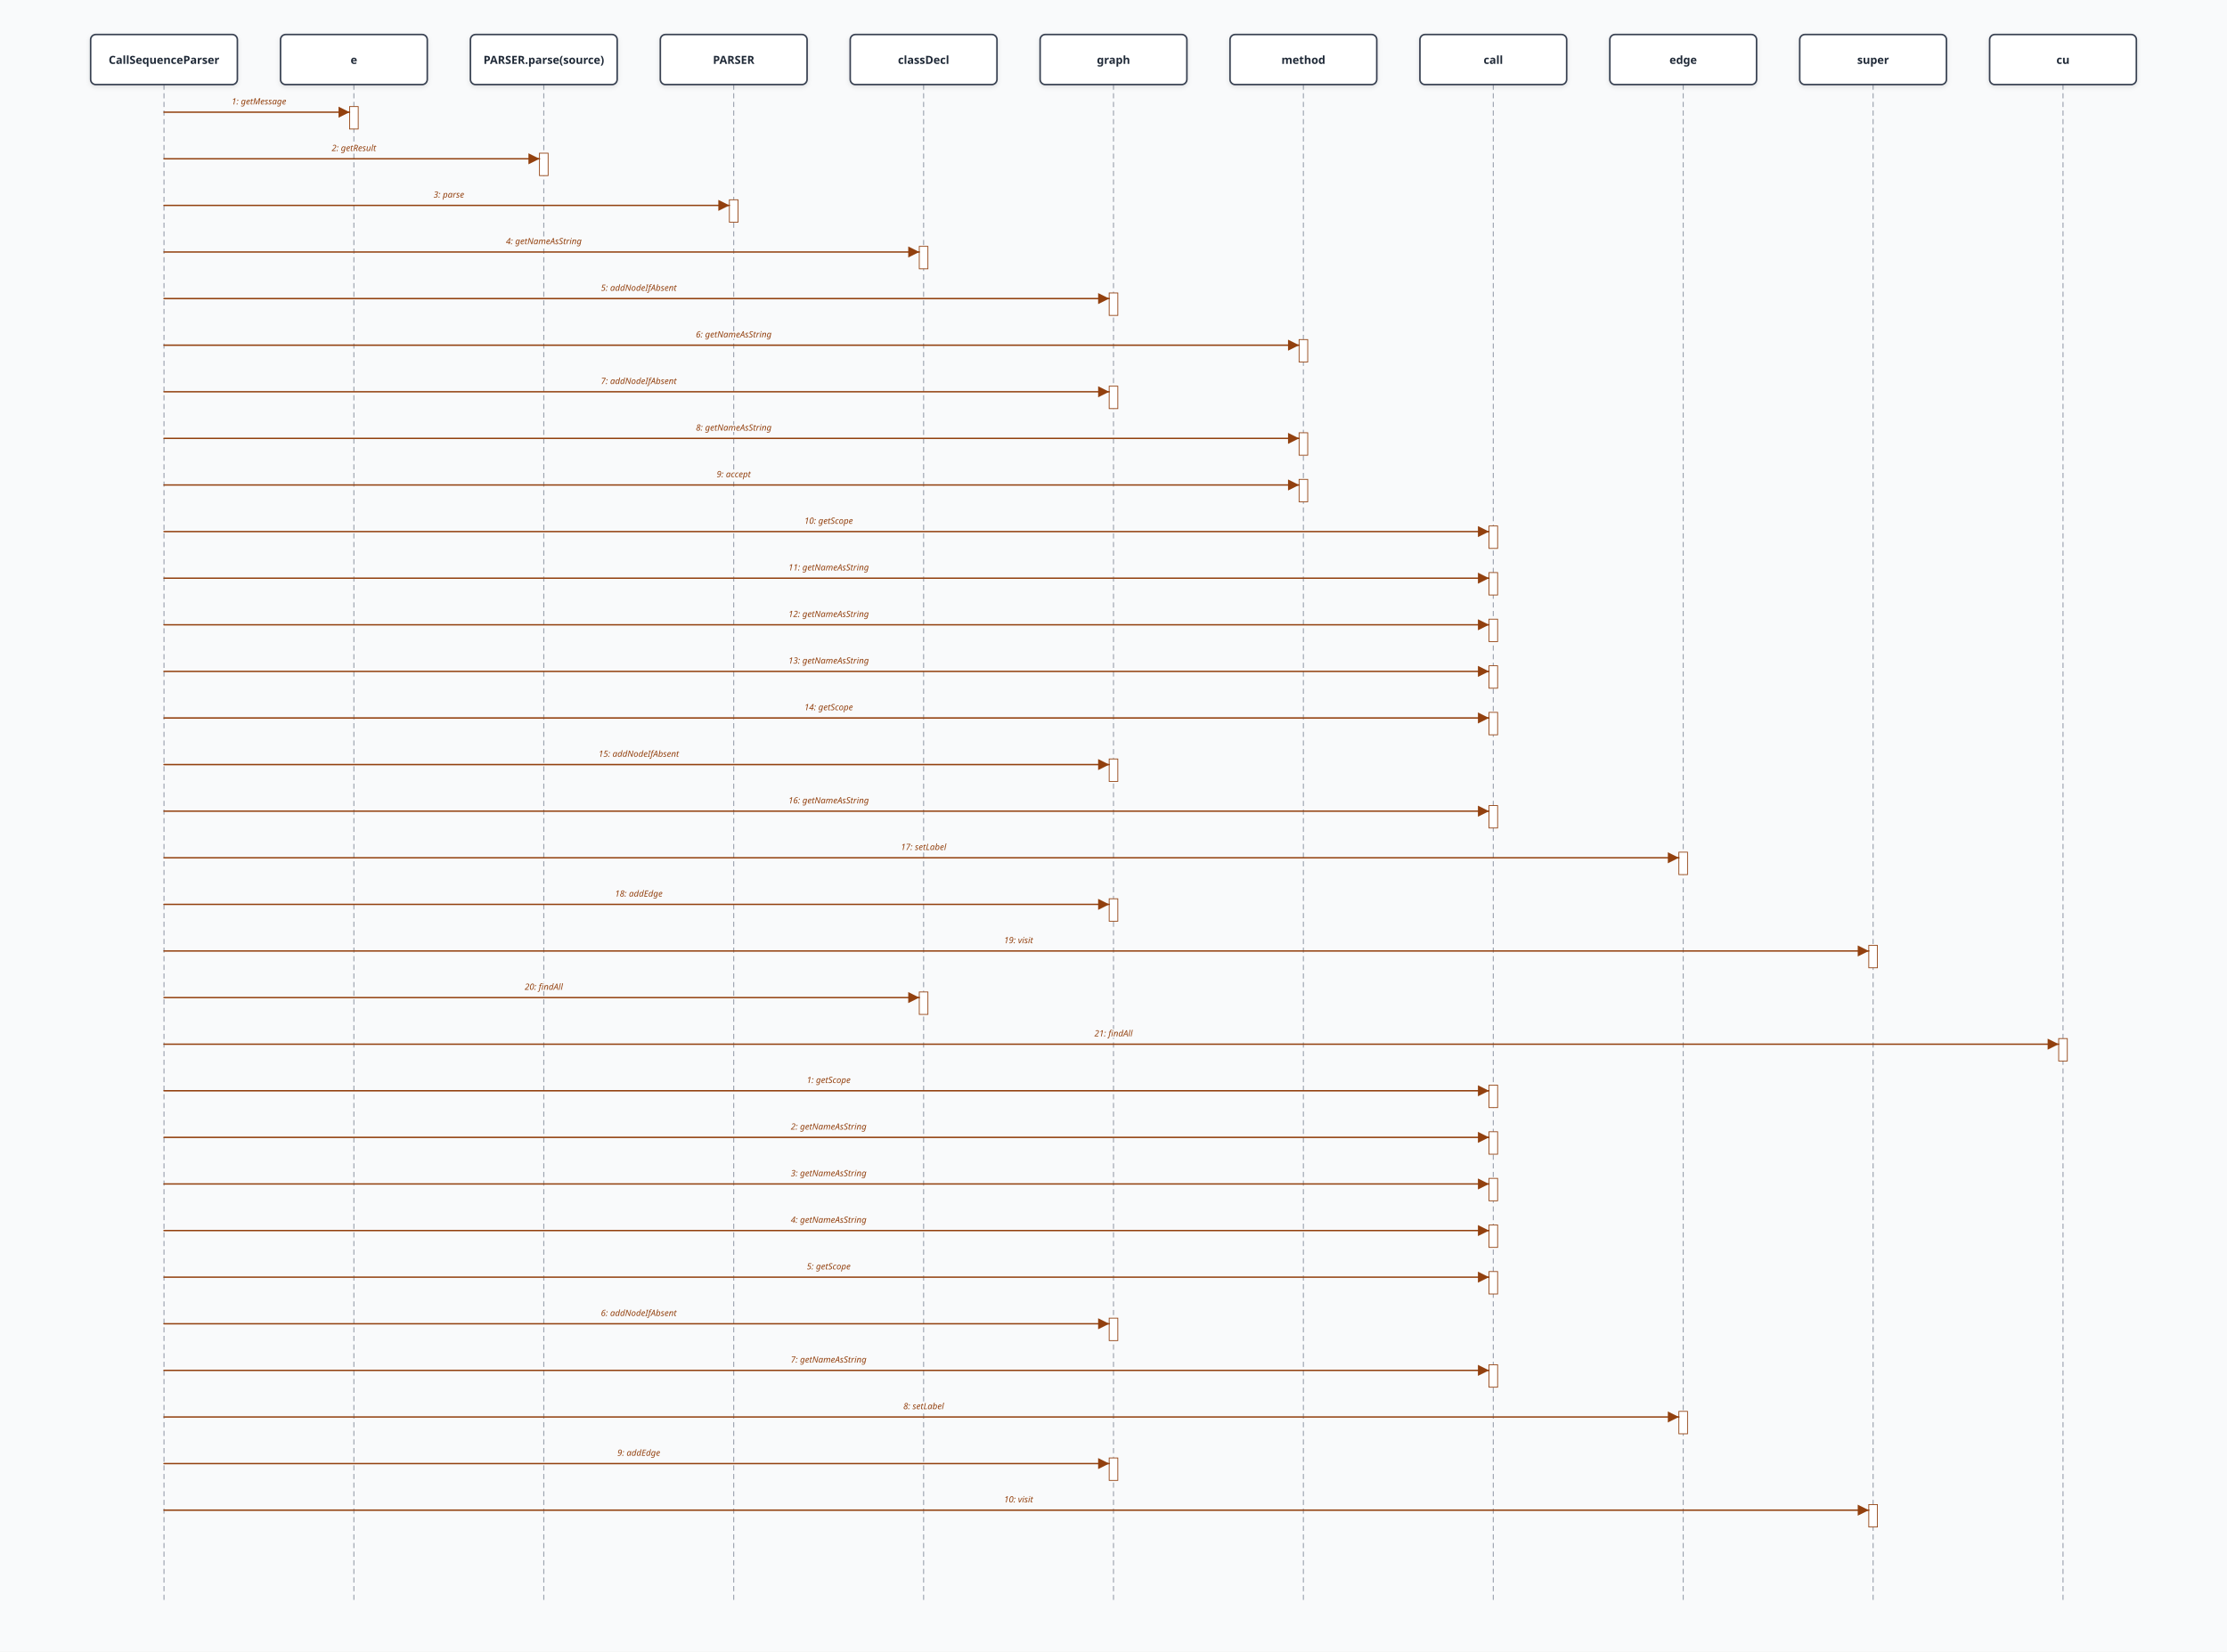
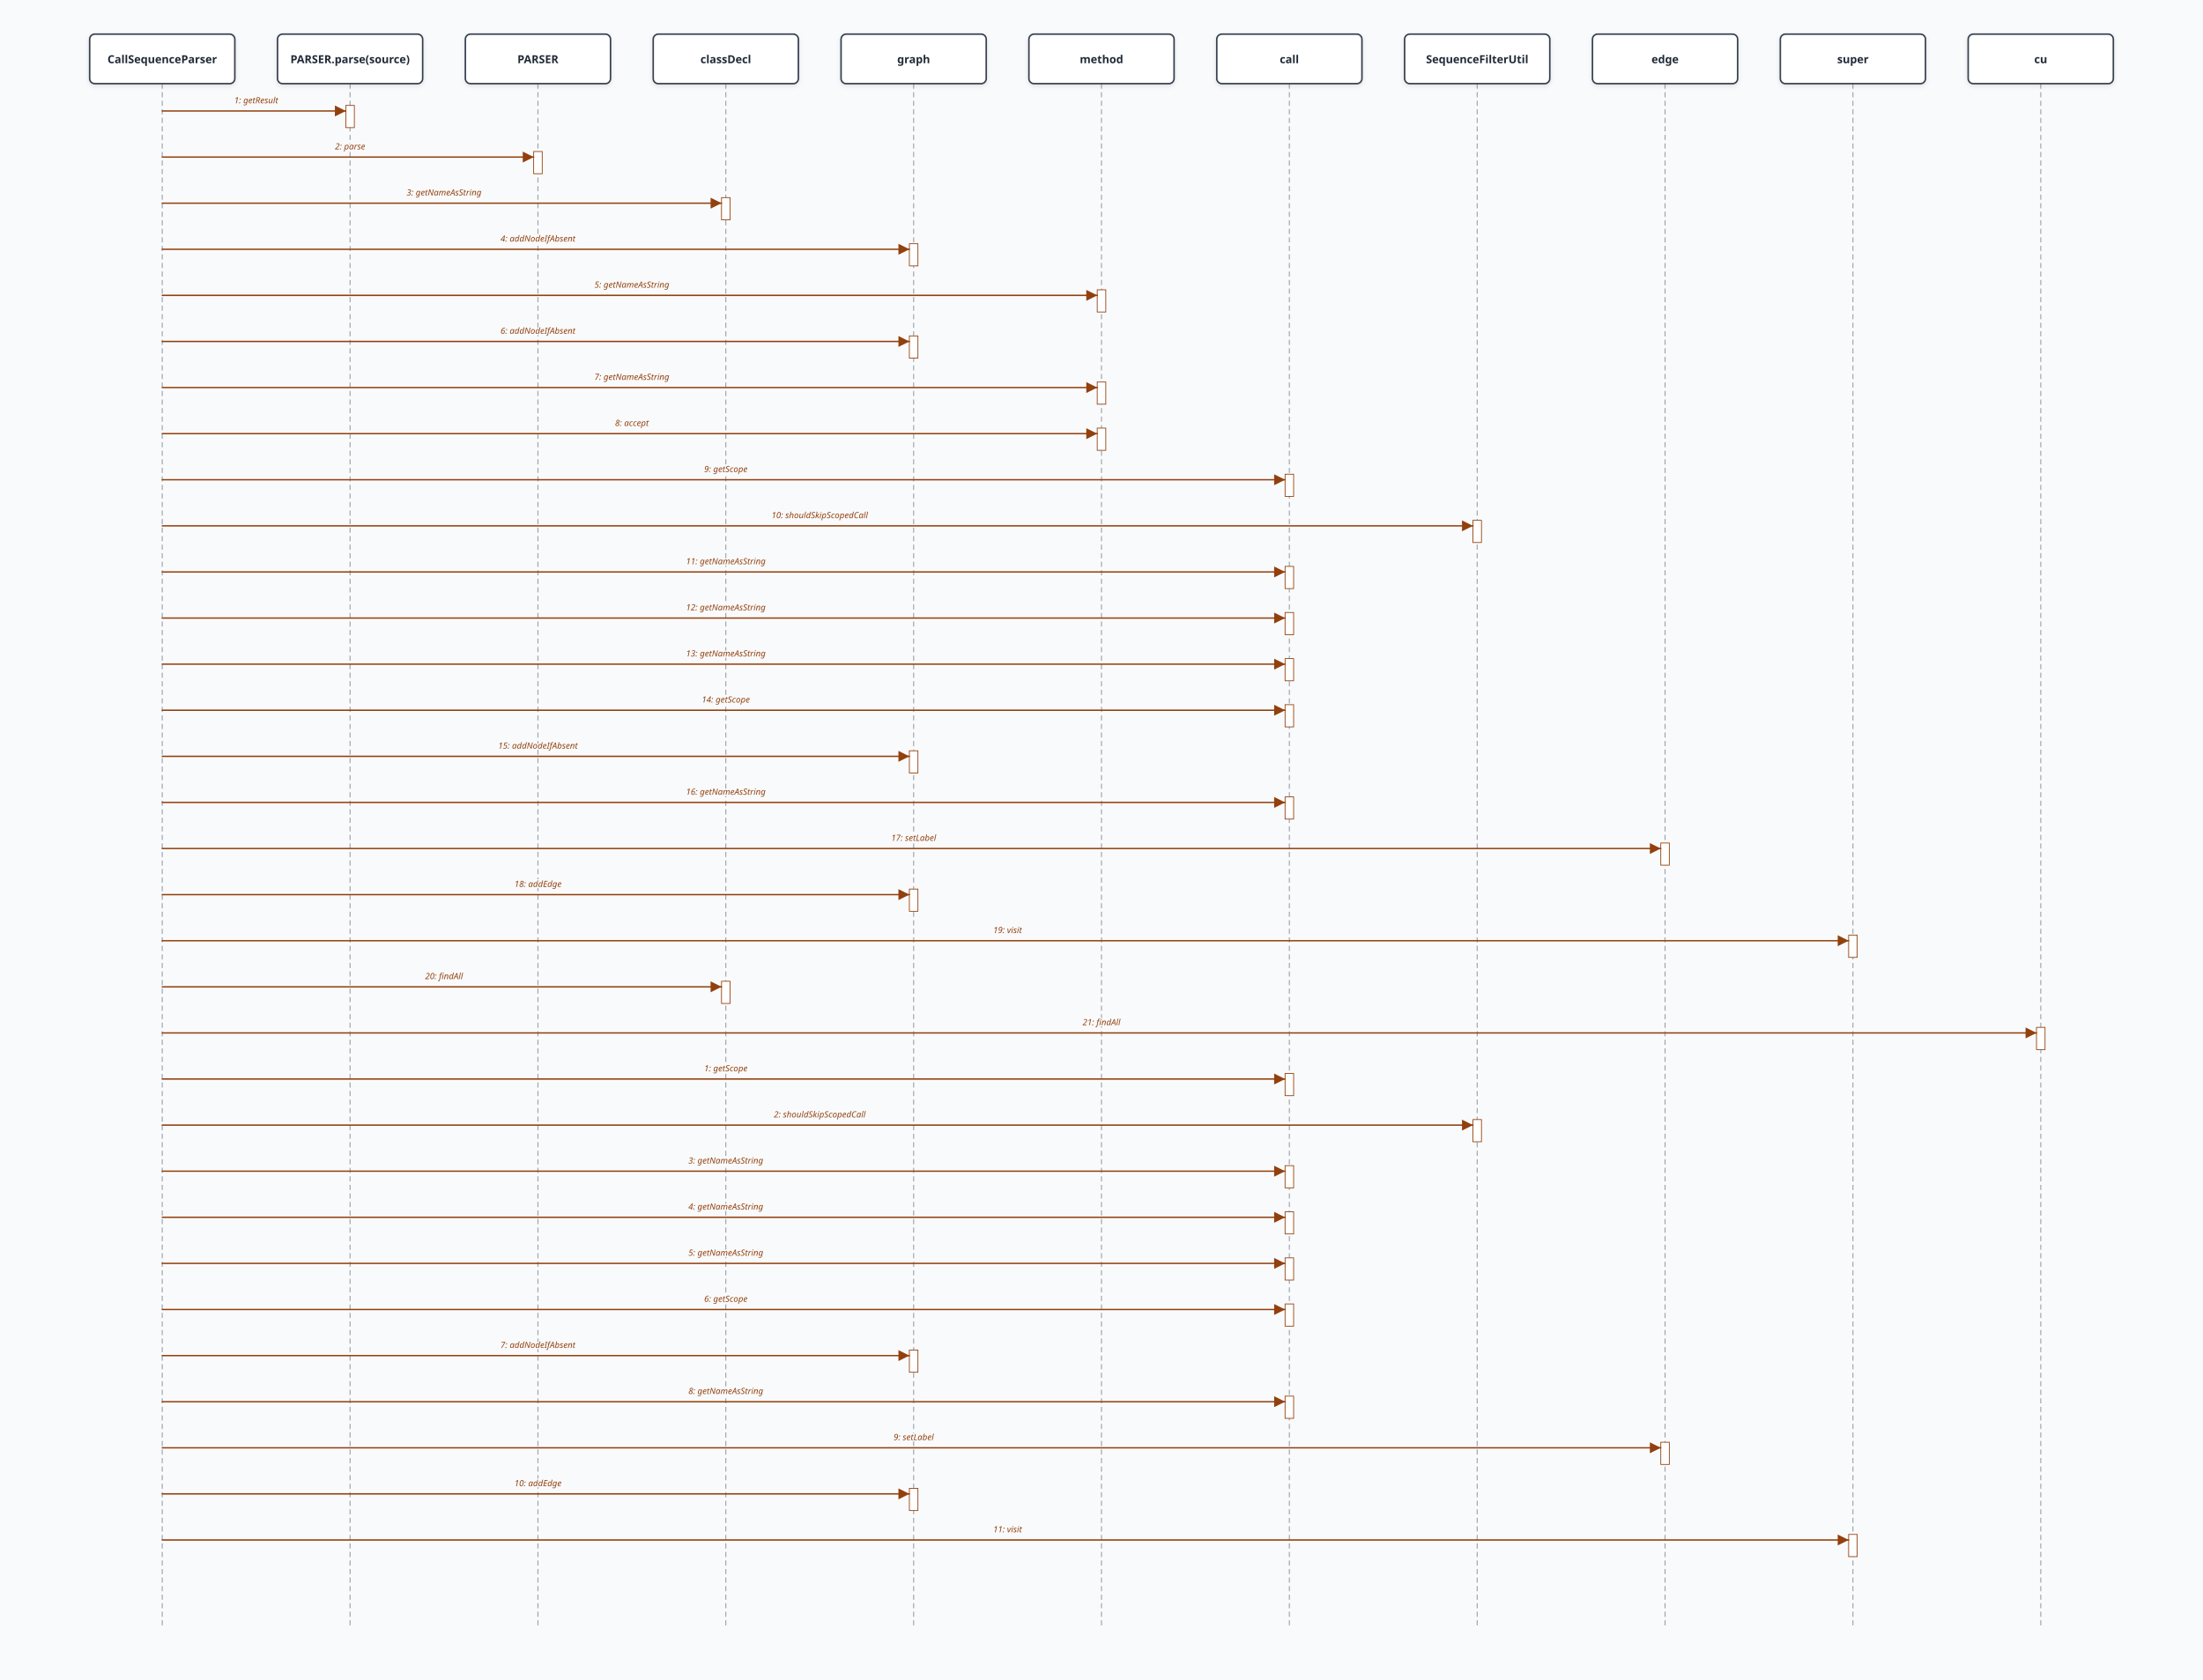
- <svg xmlns="http://www.w3.org/2000/svg" width="2580" height="1914" viewBox="0 0 2580 1914">
+ <svg xmlns="http://www.w3.org/2000/svg" width="2580" height="1968" viewBox="0 0 2580 1968">
  <defs>
    <style>
svg { font-family: -apple-system, BlinkMacSystemFont, 'Segoe UI', sans-serif; }
.node-rect { transition: filter 0.15s; }
.node-rect:hover { stroke-width: 2.5 !important; }
.edge-line { stroke-linecap: round; stroke-linejoin: round; }
.edge-label { paint-order: stroke; stroke: #f9fafb; stroke-width: 3; }
.group-rect { }
.node-label { pointer-events: none; }
</style>
    <filter id="nodeShadow" x="-15%" y="-15%" width="130%" height="130%">
      <feDropShadow dx="0" dy="2" stdDeviation="3" flood-color="#0000001a" />
    </filter>
    <marker id="seq-marker-call" markerWidth="10" markerHeight="8" refX="8" refY="4" orient="auto">
      <path d="M0,0 L8,4 L0,8 Z" fill="#92400e" />
    </marker>
    <marker id="seq-marker-exc" markerWidth="10" markerHeight="8" refX="8" refY="4" orient="auto">
      <path d="M0,0 L8,4 L0,8 Z" fill="#dc2626" />
    </marker>
  </defs>
-   <rect width="2580" height="1914" fill="#f9fafb" />
-   <line x1="190.0" y1="98.0" x2="190.0" y2="1854.0" stroke="#9ca3af" stroke-width="1.2" stroke-dasharray="6,4" />
-   <line x1="410.0" y1="98.0" x2="410.0" y2="1854.0" stroke="#9ca3af" stroke-width="1.2" stroke-dasharray="6,4" />
-   <line x1="630.0" y1="98.0" x2="630.0" y2="1854.0" stroke="#9ca3af" stroke-width="1.2" stroke-dasharray="6,4" />
-   <line x1="850.0" y1="98.0" x2="850.0" y2="1854.0" stroke="#9ca3af" stroke-width="1.2" stroke-dasharray="6,4" />
-   <line x1="1070.0" y1="98.0" x2="1070.0" y2="1854.0" stroke="#9ca3af" stroke-width="1.2" stroke-dasharray="6,4" />
-   <line x1="1290.0" y1="98.0" x2="1290.0" y2="1854.0" stroke="#9ca3af" stroke-width="1.2" stroke-dasharray="6,4" />
-   <line x1="1510.0" y1="98.0" x2="1510.0" y2="1854.0" stroke="#9ca3af" stroke-width="1.2" stroke-dasharray="6,4" />
-   <line x1="1730.0" y1="98.0" x2="1730.0" y2="1854.0" stroke="#9ca3af" stroke-width="1.2" stroke-dasharray="6,4" />
-   <line x1="1950.0" y1="98.0" x2="1950.0" y2="1854.0" stroke="#9ca3af" stroke-width="1.2" stroke-dasharray="6,4" />
-   <line x1="2170.0" y1="98.0" x2="2170.0" y2="1854.0" stroke="#9ca3af" stroke-width="1.2" stroke-dasharray="6,4" />
-   <line x1="2390.0" y1="98.0" x2="2390.0" y2="1854.0" stroke="#9ca3af" stroke-width="1.2" stroke-dasharray="6,4" />
+   <rect width="2580" height="1968" fill="#f9fafb" />
+   <line x1="190.0" y1="98.0" x2="190.0" y2="1908.0" stroke="#9ca3af" stroke-width="1.2" stroke-dasharray="6,4" />
+   <line x1="410.0" y1="98.0" x2="410.0" y2="1908.0" stroke="#9ca3af" stroke-width="1.2" stroke-dasharray="6,4" />
+   <line x1="630.0" y1="98.0" x2="630.0" y2="1908.0" stroke="#9ca3af" stroke-width="1.2" stroke-dasharray="6,4" />
+   <line x1="850.0" y1="98.0" x2="850.0" y2="1908.0" stroke="#9ca3af" stroke-width="1.2" stroke-dasharray="6,4" />
+   <line x1="1070.0" y1="98.0" x2="1070.0" y2="1908.0" stroke="#9ca3af" stroke-width="1.2" stroke-dasharray="6,4" />
+   <line x1="1290.0" y1="98.0" x2="1290.0" y2="1908.0" stroke="#9ca3af" stroke-width="1.2" stroke-dasharray="6,4" />
+   <line x1="1510.0" y1="98.0" x2="1510.0" y2="1908.0" stroke="#9ca3af" stroke-width="1.2" stroke-dasharray="6,4" />
+   <line x1="1730.0" y1="98.0" x2="1730.0" y2="1908.0" stroke="#9ca3af" stroke-width="1.2" stroke-dasharray="6,4" />
+   <line x1="1950.0" y1="98.0" x2="1950.0" y2="1908.0" stroke="#9ca3af" stroke-width="1.2" stroke-dasharray="6,4" />
+   <line x1="2170.0" y1="98.0" x2="2170.0" y2="1908.0" stroke="#9ca3af" stroke-width="1.2" stroke-dasharray="6,4" />
+   <line x1="2390.0" y1="98.0" x2="2390.0" y2="1908.0" stroke="#9ca3af" stroke-width="1.2" stroke-dasharray="6,4" />
  <rect x="405.0" y="123.5" width="10.0" height="26.0" fill="#ffffff" stroke="#92400e" stroke-width="0.9" />
  <rect x="625.0" y="177.5" width="10.0" height="26.0" fill="#ffffff" stroke="#92400e" stroke-width="0.9" />
  <rect x="845.0" y="231.5" width="10.0" height="26.0" fill="#ffffff" stroke="#92400e" stroke-width="0.9" />
  <rect x="1065.0" y="285.5" width="10.0" height="26.0" fill="#ffffff" stroke="#92400e" stroke-width="0.9" />
  <rect x="1285.0" y="339.5" width="10.0" height="26.0" fill="#ffffff" stroke="#92400e" stroke-width="0.9" />
-   <rect x="1505.0" y="393.5" width="10.0" height="26.0" fill="#ffffff" stroke="#92400e" stroke-width="0.9" />
+   <rect x="1065.0" y="393.5" width="10.0" height="26.0" fill="#ffffff" stroke="#92400e" stroke-width="0.9" />
  <rect x="1285.0" y="447.5" width="10.0" height="26.0" fill="#ffffff" stroke="#92400e" stroke-width="0.9" />
-   <rect x="1505.0" y="501.5" width="10.0" height="26.0" fill="#ffffff" stroke="#92400e" stroke-width="0.9" />
+   <rect x="1285.0" y="501.5" width="10.0" height="26.0" fill="#ffffff" stroke="#92400e" stroke-width="0.9" />
  <rect x="1505.0" y="555.5" width="10.0" height="26.0" fill="#ffffff" stroke="#92400e" stroke-width="0.9" />
  <rect x="1725.0" y="609.5" width="10.0" height="26.0" fill="#ffffff" stroke="#92400e" stroke-width="0.9" />
-   <rect x="1725.0" y="663.5" width="10.0" height="26.0" fill="#ffffff" stroke="#92400e" stroke-width="0.9" />
-   <rect x="1725.0" y="717.5" width="10.0" height="26.0" fill="#ffffff" stroke="#92400e" stroke-width="0.9" />
-   <rect x="1725.0" y="771.5" width="10.0" height="26.0" fill="#ffffff" stroke="#92400e" stroke-width="0.9" />
-   <rect x="1725.0" y="825.5" width="10.0" height="26.0" fill="#ffffff" stroke="#92400e" stroke-width="0.9" />
-   <rect x="1285.0" y="879.5" width="10.0" height="26.0" fill="#ffffff" stroke="#92400e" stroke-width="0.9" />
-   <rect x="1725.0" y="933.5" width="10.0" height="26.0" fill="#ffffff" stroke="#92400e" stroke-width="0.9" />
+   <rect x="1505.0" y="663.5" width="10.0" height="26.0" fill="#ffffff" stroke="#92400e" stroke-width="0.9" />
+   <rect x="1505.0" y="717.5" width="10.0" height="26.0" fill="#ffffff" stroke="#92400e" stroke-width="0.9" />
+   <rect x="1505.0" y="771.5" width="10.0" height="26.0" fill="#ffffff" stroke="#92400e" stroke-width="0.9" />
+   <rect x="1505.0" y="825.5" width="10.0" height="26.0" fill="#ffffff" stroke="#92400e" stroke-width="0.9" />
+   <rect x="1065.0" y="879.5" width="10.0" height="26.0" fill="#ffffff" stroke="#92400e" stroke-width="0.9" />
+   <rect x="1505.0" y="933.5" width="10.0" height="26.0" fill="#ffffff" stroke="#92400e" stroke-width="0.9" />
  <rect x="1945.0" y="987.5" width="10.0" height="26.0" fill="#ffffff" stroke="#92400e" stroke-width="0.9" />
-   <rect x="1285.0" y="1041.5" width="10.0" height="26.0" fill="#ffffff" stroke="#92400e" stroke-width="0.9" />
+   <rect x="1065.0" y="1041.5" width="10.0" height="26.0" fill="#ffffff" stroke="#92400e" stroke-width="0.9" />
  <rect x="2165.0" y="1095.5" width="10.0" height="26.0" fill="#ffffff" stroke="#92400e" stroke-width="0.9" />
-   <rect x="1065.0" y="1149.5" width="10.0" height="26.0" fill="#ffffff" stroke="#92400e" stroke-width="0.9" />
+   <rect x="845.0" y="1149.5" width="10.0" height="26.0" fill="#ffffff" stroke="#92400e" stroke-width="0.9" />
  <rect x="2385.0" y="1203.5" width="10.0" height="26.0" fill="#ffffff" stroke="#92400e" stroke-width="0.9" />
-   <rect x="1725.0" y="1257.5" width="10.0" height="26.0" fill="#ffffff" stroke="#92400e" stroke-width="0.9" />
+   <rect x="1505.0" y="1257.5" width="10.0" height="26.0" fill="#ffffff" stroke="#92400e" stroke-width="0.9" />
  <rect x="1725.0" y="1311.5" width="10.0" height="26.0" fill="#ffffff" stroke="#92400e" stroke-width="0.9" />
-   <rect x="1725.0" y="1365.5" width="10.0" height="26.0" fill="#ffffff" stroke="#92400e" stroke-width="0.9" />
-   <rect x="1725.0" y="1419.5" width="10.0" height="26.0" fill="#ffffff" stroke="#92400e" stroke-width="0.9" />
-   <rect x="1725.0" y="1473.5" width="10.0" height="26.0" fill="#ffffff" stroke="#92400e" stroke-width="0.9" />
-   <rect x="1285.0" y="1527.5" width="10.0" height="26.0" fill="#ffffff" stroke="#92400e" stroke-width="0.9" />
-   <rect x="1725.0" y="1581.5" width="10.0" height="26.0" fill="#ffffff" stroke="#92400e" stroke-width="0.9" />
-   <rect x="1945.0" y="1635.5" width="10.0" height="26.0" fill="#ffffff" stroke="#92400e" stroke-width="0.9" />
-   <rect x="1285.0" y="1689.5" width="10.0" height="26.0" fill="#ffffff" stroke="#92400e" stroke-width="0.9" />
-   <rect x="2165.0" y="1743.5" width="10.0" height="26.0" fill="#ffffff" stroke="#92400e" stroke-width="0.9" />
+   <rect x="1505.0" y="1365.5" width="10.0" height="26.0" fill="#ffffff" stroke="#92400e" stroke-width="0.9" />
+   <rect x="1505.0" y="1419.5" width="10.0" height="26.0" fill="#ffffff" stroke="#92400e" stroke-width="0.9" />
+   <rect x="1505.0" y="1473.5" width="10.0" height="26.0" fill="#ffffff" stroke="#92400e" stroke-width="0.9" />
+   <rect x="1505.0" y="1527.5" width="10.0" height="26.0" fill="#ffffff" stroke="#92400e" stroke-width="0.9" />
+   <rect x="1065.0" y="1581.5" width="10.0" height="26.0" fill="#ffffff" stroke="#92400e" stroke-width="0.9" />
+   <rect x="1505.0" y="1635.5" width="10.0" height="26.0" fill="#ffffff" stroke="#92400e" stroke-width="0.9" />
+   <rect x="1945.0" y="1689.5" width="10.0" height="26.0" fill="#ffffff" stroke="#92400e" stroke-width="0.9" />
+   <rect x="1065.0" y="1743.5" width="10.0" height="26.0" fill="#ffffff" stroke="#92400e" stroke-width="0.9" />
+   <rect x="2165.0" y="1797.5" width="10.0" height="26.0" fill="#ffffff" stroke="#92400e" stroke-width="0.9" />
  <line class="edge-line" x1="190.0" y1="130.0" x2="405.0" y2="130.0" stroke="#92400e" stroke-width="1.6" marker-end="url(#seq-marker-call)" />
-   <text class="edge-label" x="300.0" y="121.0" text-anchor="middle" font-family="sans-serif" font-size="10" fill="#92400e" font-style="italic">1: getMessage</text>
+   <text class="edge-label" x="300.0" y="121.0" text-anchor="middle" font-family="sans-serif" font-size="10" fill="#92400e" font-style="italic">1: getResult</text>
  <line class="edge-line" x1="190.0" y1="184.0" x2="625.0" y2="184.0" stroke="#92400e" stroke-width="1.6" marker-end="url(#seq-marker-call)" />
-   <text class="edge-label" x="410.0" y="175.0" text-anchor="middle" font-family="sans-serif" font-size="10" fill="#92400e" font-style="italic">2: getResult</text>
+   <text class="edge-label" x="410.0" y="175.0" text-anchor="middle" font-family="sans-serif" font-size="10" fill="#92400e" font-style="italic">2: parse</text>
  <line class="edge-line" x1="190.0" y1="238.0" x2="845.0" y2="238.0" stroke="#92400e" stroke-width="1.6" marker-end="url(#seq-marker-call)" />
-   <text class="edge-label" x="520.0" y="229.0" text-anchor="middle" font-family="sans-serif" font-size="10" fill="#92400e" font-style="italic">3: parse</text>
+   <text class="edge-label" x="520.0" y="229.0" text-anchor="middle" font-family="sans-serif" font-size="10" fill="#92400e" font-style="italic">3: getNameAsString</text>
  <line class="edge-line" x1="190.0" y1="292.0" x2="1065.0" y2="292.0" stroke="#92400e" stroke-width="1.6" marker-end="url(#seq-marker-call)" />
-   <text class="edge-label" x="630.0" y="283.0" text-anchor="middle" font-family="sans-serif" font-size="10" fill="#92400e" font-style="italic">4: getNameAsString</text>
+   <text class="edge-label" x="630.0" y="283.0" text-anchor="middle" font-family="sans-serif" font-size="10" fill="#92400e" font-style="italic">4: addNodeIfAbsent</text>
  <line class="edge-line" x1="190.0" y1="346.0" x2="1285.0" y2="346.0" stroke="#92400e" stroke-width="1.6" marker-end="url(#seq-marker-call)" />
-   <text class="edge-label" x="740.0" y="337.0" text-anchor="middle" font-family="sans-serif" font-size="10" fill="#92400e" font-style="italic">5: addNodeIfAbsent</text>
-   <line class="edge-line" x1="190.0" y1="400.0" x2="1505.0" y2="400.0" stroke="#92400e" stroke-width="1.6" marker-end="url(#seq-marker-call)" />
-   <text class="edge-label" x="850.0" y="391.0" text-anchor="middle" font-family="sans-serif" font-size="10" fill="#92400e" font-style="italic">6: getNameAsString</text>
+   <text class="edge-label" x="740.0" y="337.0" text-anchor="middle" font-family="sans-serif" font-size="10" fill="#92400e" font-style="italic">5: getNameAsString</text>
+   <line class="edge-line" x1="190.0" y1="400.0" x2="1065.0" y2="400.0" stroke="#92400e" stroke-width="1.6" marker-end="url(#seq-marker-call)" />
+   <text class="edge-label" x="630.0" y="391.0" text-anchor="middle" font-family="sans-serif" font-size="10" fill="#92400e" font-style="italic">6: addNodeIfAbsent</text>
  <line class="edge-line" x1="190.0" y1="454.0" x2="1285.0" y2="454.0" stroke="#92400e" stroke-width="1.6" marker-end="url(#seq-marker-call)" />
-   <text class="edge-label" x="740.0" y="445.0" text-anchor="middle" font-family="sans-serif" font-size="10" fill="#92400e" font-style="italic">7: addNodeIfAbsent</text>
-   <line class="edge-line" x1="190.0" y1="508.0" x2="1505.0" y2="508.0" stroke="#92400e" stroke-width="1.6" marker-end="url(#seq-marker-call)" />
-   <text class="edge-label" x="850.0" y="499.0" text-anchor="middle" font-family="sans-serif" font-size="10" fill="#92400e" font-style="italic">8: getNameAsString</text>
+   <text class="edge-label" x="740.0" y="445.0" text-anchor="middle" font-family="sans-serif" font-size="10" fill="#92400e" font-style="italic">7: getNameAsString</text>
+   <line class="edge-line" x1="190.0" y1="508.0" x2="1285.0" y2="508.0" stroke="#92400e" stroke-width="1.6" marker-end="url(#seq-marker-call)" />
+   <text class="edge-label" x="740.0" y="499.0" text-anchor="middle" font-family="sans-serif" font-size="10" fill="#92400e" font-style="italic">8: accept</text>
  <line class="edge-line" x1="190.0" y1="562.0" x2="1505.0" y2="562.0" stroke="#92400e" stroke-width="1.6" marker-end="url(#seq-marker-call)" />
-   <text class="edge-label" x="850.0" y="553.0" text-anchor="middle" font-family="sans-serif" font-size="10" fill="#92400e" font-style="italic">9: accept</text>
+   <text class="edge-label" x="850.0" y="553.0" text-anchor="middle" font-family="sans-serif" font-size="10" fill="#92400e" font-style="italic">9: getScope</text>
  <line class="edge-line" x1="190.0" y1="616.0" x2="1725.0" y2="616.0" stroke="#92400e" stroke-width="1.6" marker-end="url(#seq-marker-call)" />
-   <text class="edge-label" x="960.0" y="607.0" text-anchor="middle" font-family="sans-serif" font-size="10" fill="#92400e" font-style="italic">10: getScope</text>
-   <line class="edge-line" x1="190.0" y1="670.0" x2="1725.0" y2="670.0" stroke="#92400e" stroke-width="1.6" marker-end="url(#seq-marker-call)" />
-   <text class="edge-label" x="960.0" y="661.0" text-anchor="middle" font-family="sans-serif" font-size="10" fill="#92400e" font-style="italic">11: getNameAsString</text>
-   <line class="edge-line" x1="190.0" y1="724.0" x2="1725.0" y2="724.0" stroke="#92400e" stroke-width="1.6" marker-end="url(#seq-marker-call)" />
-   <text class="edge-label" x="960.0" y="715.0" text-anchor="middle" font-family="sans-serif" font-size="10" fill="#92400e" font-style="italic">12: getNameAsString</text>
-   <line class="edge-line" x1="190.0" y1="778.0" x2="1725.0" y2="778.0" stroke="#92400e" stroke-width="1.6" marker-end="url(#seq-marker-call)" />
-   <text class="edge-label" x="960.0" y="769.0" text-anchor="middle" font-family="sans-serif" font-size="10" fill="#92400e" font-style="italic">13: getNameAsString</text>
-   <line class="edge-line" x1="190.0" y1="832.0" x2="1725.0" y2="832.0" stroke="#92400e" stroke-width="1.6" marker-end="url(#seq-marker-call)" />
-   <text class="edge-label" x="960.0" y="823.0" text-anchor="middle" font-family="sans-serif" font-size="10" fill="#92400e" font-style="italic">14: getScope</text>
-   <line class="edge-line" x1="190.0" y1="886.0" x2="1285.0" y2="886.0" stroke="#92400e" stroke-width="1.6" marker-end="url(#seq-marker-call)" />
-   <text class="edge-label" x="740.0" y="877.0" text-anchor="middle" font-family="sans-serif" font-size="10" fill="#92400e" font-style="italic">15: addNodeIfAbsent</text>
-   <line class="edge-line" x1="190.0" y1="940.0" x2="1725.0" y2="940.0" stroke="#92400e" stroke-width="1.6" marker-end="url(#seq-marker-call)" />
-   <text class="edge-label" x="960.0" y="931.0" text-anchor="middle" font-family="sans-serif" font-size="10" fill="#92400e" font-style="italic">16: getNameAsString</text>
+   <text class="edge-label" x="960.0" y="607.0" text-anchor="middle" font-family="sans-serif" font-size="10" fill="#92400e" font-style="italic">10: shouldSkipScopedCall</text>
+   <line class="edge-line" x1="190.0" y1="670.0" x2="1505.0" y2="670.0" stroke="#92400e" stroke-width="1.6" marker-end="url(#seq-marker-call)" />
+   <text class="edge-label" x="850.0" y="661.0" text-anchor="middle" font-family="sans-serif" font-size="10" fill="#92400e" font-style="italic">11: getNameAsString</text>
+   <line class="edge-line" x1="190.0" y1="724.0" x2="1505.0" y2="724.0" stroke="#92400e" stroke-width="1.6" marker-end="url(#seq-marker-call)" />
+   <text class="edge-label" x="850.0" y="715.0" text-anchor="middle" font-family="sans-serif" font-size="10" fill="#92400e" font-style="italic">12: getNameAsString</text>
+   <line class="edge-line" x1="190.0" y1="778.0" x2="1505.0" y2="778.0" stroke="#92400e" stroke-width="1.6" marker-end="url(#seq-marker-call)" />
+   <text class="edge-label" x="850.0" y="769.0" text-anchor="middle" font-family="sans-serif" font-size="10" fill="#92400e" font-style="italic">13: getNameAsString</text>
+   <line class="edge-line" x1="190.0" y1="832.0" x2="1505.0" y2="832.0" stroke="#92400e" stroke-width="1.6" marker-end="url(#seq-marker-call)" />
+   <text class="edge-label" x="850.0" y="823.0" text-anchor="middle" font-family="sans-serif" font-size="10" fill="#92400e" font-style="italic">14: getScope</text>
+   <line class="edge-line" x1="190.0" y1="886.0" x2="1065.0" y2="886.0" stroke="#92400e" stroke-width="1.6" marker-end="url(#seq-marker-call)" />
+   <text class="edge-label" x="630.0" y="877.0" text-anchor="middle" font-family="sans-serif" font-size="10" fill="#92400e" font-style="italic">15: addNodeIfAbsent</text>
+   <line class="edge-line" x1="190.0" y1="940.0" x2="1505.0" y2="940.0" stroke="#92400e" stroke-width="1.6" marker-end="url(#seq-marker-call)" />
+   <text class="edge-label" x="850.0" y="931.0" text-anchor="middle" font-family="sans-serif" font-size="10" fill="#92400e" font-style="italic">16: getNameAsString</text>
  <line class="edge-line" x1="190.0" y1="994.0" x2="1945.0" y2="994.0" stroke="#92400e" stroke-width="1.6" marker-end="url(#seq-marker-call)" />
  <text class="edge-label" x="1070.0" y="985.0" text-anchor="middle" font-family="sans-serif" font-size="10" fill="#92400e" font-style="italic">17: setLabel</text>
-   <line class="edge-line" x1="190.0" y1="1048.0" x2="1285.0" y2="1048.0" stroke="#92400e" stroke-width="1.6" marker-end="url(#seq-marker-call)" />
-   <text class="edge-label" x="740.0" y="1039.0" text-anchor="middle" font-family="sans-serif" font-size="10" fill="#92400e" font-style="italic">18: addEdge</text>
+   <line class="edge-line" x1="190.0" y1="1048.0" x2="1065.0" y2="1048.0" stroke="#92400e" stroke-width="1.6" marker-end="url(#seq-marker-call)" />
+   <text class="edge-label" x="630.0" y="1039.0" text-anchor="middle" font-family="sans-serif" font-size="10" fill="#92400e" font-style="italic">18: addEdge</text>
  <line class="edge-line" x1="190.0" y1="1102.0" x2="2165.0" y2="1102.0" stroke="#92400e" stroke-width="1.6" marker-end="url(#seq-marker-call)" />
  <text class="edge-label" x="1180.0" y="1093.0" text-anchor="middle" font-family="sans-serif" font-size="10" fill="#92400e" font-style="italic">19: visit</text>
-   <line class="edge-line" x1="190.0" y1="1156.0" x2="1065.0" y2="1156.0" stroke="#92400e" stroke-width="1.6" marker-end="url(#seq-marker-call)" />
-   <text class="edge-label" x="630.0" y="1147.0" text-anchor="middle" font-family="sans-serif" font-size="10" fill="#92400e" font-style="italic">20: findAll</text>
+   <line class="edge-line" x1="190.0" y1="1156.0" x2="845.0" y2="1156.0" stroke="#92400e" stroke-width="1.6" marker-end="url(#seq-marker-call)" />
+   <text class="edge-label" x="520.0" y="1147.0" text-anchor="middle" font-family="sans-serif" font-size="10" fill="#92400e" font-style="italic">20: findAll</text>
  <line class="edge-line" x1="190.0" y1="1210.0" x2="2385.0" y2="1210.0" stroke="#92400e" stroke-width="1.6" marker-end="url(#seq-marker-call)" />
  <text class="edge-label" x="1290.0" y="1201.0" text-anchor="middle" font-family="sans-serif" font-size="10" fill="#92400e" font-style="italic">21: findAll</text>
-   <line class="edge-line" x1="190.0" y1="1264.0" x2="1725.0" y2="1264.0" stroke="#92400e" stroke-width="1.6" marker-end="url(#seq-marker-call)" />
-   <text class="edge-label" x="960.0" y="1255.0" text-anchor="middle" font-family="sans-serif" font-size="10" fill="#92400e" font-style="italic">1: getScope</text>
+   <line class="edge-line" x1="190.0" y1="1264.0" x2="1505.0" y2="1264.0" stroke="#92400e" stroke-width="1.6" marker-end="url(#seq-marker-call)" />
+   <text class="edge-label" x="850.0" y="1255.0" text-anchor="middle" font-family="sans-serif" font-size="10" fill="#92400e" font-style="italic">1: getScope</text>
  <line class="edge-line" x1="190.0" y1="1318.0" x2="1725.0" y2="1318.0" stroke="#92400e" stroke-width="1.6" marker-end="url(#seq-marker-call)" />
-   <text class="edge-label" x="960.0" y="1309.0" text-anchor="middle" font-family="sans-serif" font-size="10" fill="#92400e" font-style="italic">2: getNameAsString</text>
-   <line class="edge-line" x1="190.0" y1="1372.0" x2="1725.0" y2="1372.0" stroke="#92400e" stroke-width="1.6" marker-end="url(#seq-marker-call)" />
-   <text class="edge-label" x="960.0" y="1363.0" text-anchor="middle" font-family="sans-serif" font-size="10" fill="#92400e" font-style="italic">3: getNameAsString</text>
-   <line class="edge-line" x1="190.0" y1="1426.0" x2="1725.0" y2="1426.0" stroke="#92400e" stroke-width="1.6" marker-end="url(#seq-marker-call)" />
-   <text class="edge-label" x="960.0" y="1417.0" text-anchor="middle" font-family="sans-serif" font-size="10" fill="#92400e" font-style="italic">4: getNameAsString</text>
-   <line class="edge-line" x1="190.0" y1="1480.0" x2="1725.0" y2="1480.0" stroke="#92400e" stroke-width="1.6" marker-end="url(#seq-marker-call)" />
-   <text class="edge-label" x="960.0" y="1471.0" text-anchor="middle" font-family="sans-serif" font-size="10" fill="#92400e" font-style="italic">5: getScope</text>
-   <line class="edge-line" x1="190.0" y1="1534.0" x2="1285.0" y2="1534.0" stroke="#92400e" stroke-width="1.6" marker-end="url(#seq-marker-call)" />
-   <text class="edge-label" x="740.0" y="1525.0" text-anchor="middle" font-family="sans-serif" font-size="10" fill="#92400e" font-style="italic">6: addNodeIfAbsent</text>
-   <line class="edge-line" x1="190.0" y1="1588.0" x2="1725.0" y2="1588.0" stroke="#92400e" stroke-width="1.6" marker-end="url(#seq-marker-call)" />
-   <text class="edge-label" x="960.0" y="1579.0" text-anchor="middle" font-family="sans-serif" font-size="10" fill="#92400e" font-style="italic">7: getNameAsString</text>
-   <line class="edge-line" x1="190.0" y1="1642.0" x2="1945.0" y2="1642.0" stroke="#92400e" stroke-width="1.6" marker-end="url(#seq-marker-call)" />
-   <text class="edge-label" x="1070.0" y="1633.0" text-anchor="middle" font-family="sans-serif" font-size="10" fill="#92400e" font-style="italic">8: setLabel</text>
-   <line class="edge-line" x1="190.0" y1="1696.0" x2="1285.0" y2="1696.0" stroke="#92400e" stroke-width="1.6" marker-end="url(#seq-marker-call)" />
-   <text class="edge-label" x="740.0" y="1687.0" text-anchor="middle" font-family="sans-serif" font-size="10" fill="#92400e" font-style="italic">9: addEdge</text>
-   <line class="edge-line" x1="190.0" y1="1750.0" x2="2165.0" y2="1750.0" stroke="#92400e" stroke-width="1.6" marker-end="url(#seq-marker-call)" />
-   <text class="edge-label" x="1180.0" y="1741.0" text-anchor="middle" font-family="sans-serif" font-size="10" fill="#92400e" font-style="italic">10: visit</text>
+   <text class="edge-label" x="960.0" y="1309.0" text-anchor="middle" font-family="sans-serif" font-size="10" fill="#92400e" font-style="italic">2: shouldSkipScopedCall</text>
+   <line class="edge-line" x1="190.0" y1="1372.0" x2="1505.0" y2="1372.0" stroke="#92400e" stroke-width="1.6" marker-end="url(#seq-marker-call)" />
+   <text class="edge-label" x="850.0" y="1363.0" text-anchor="middle" font-family="sans-serif" font-size="10" fill="#92400e" font-style="italic">3: getNameAsString</text>
+   <line class="edge-line" x1="190.0" y1="1426.0" x2="1505.0" y2="1426.0" stroke="#92400e" stroke-width="1.6" marker-end="url(#seq-marker-call)" />
+   <text class="edge-label" x="850.0" y="1417.0" text-anchor="middle" font-family="sans-serif" font-size="10" fill="#92400e" font-style="italic">4: getNameAsString</text>
+   <line class="edge-line" x1="190.0" y1="1480.0" x2="1505.0" y2="1480.0" stroke="#92400e" stroke-width="1.6" marker-end="url(#seq-marker-call)" />
+   <text class="edge-label" x="850.0" y="1471.0" text-anchor="middle" font-family="sans-serif" font-size="10" fill="#92400e" font-style="italic">5: getNameAsString</text>
+   <line class="edge-line" x1="190.0" y1="1534.0" x2="1505.0" y2="1534.0" stroke="#92400e" stroke-width="1.6" marker-end="url(#seq-marker-call)" />
+   <text class="edge-label" x="850.0" y="1525.0" text-anchor="middle" font-family="sans-serif" font-size="10" fill="#92400e" font-style="italic">6: getScope</text>
+   <line class="edge-line" x1="190.0" y1="1588.0" x2="1065.0" y2="1588.0" stroke="#92400e" stroke-width="1.6" marker-end="url(#seq-marker-call)" />
+   <text class="edge-label" x="630.0" y="1579.0" text-anchor="middle" font-family="sans-serif" font-size="10" fill="#92400e" font-style="italic">7: addNodeIfAbsent</text>
+   <line class="edge-line" x1="190.0" y1="1642.0" x2="1505.0" y2="1642.0" stroke="#92400e" stroke-width="1.6" marker-end="url(#seq-marker-call)" />
+   <text class="edge-label" x="850.0" y="1633.0" text-anchor="middle" font-family="sans-serif" font-size="10" fill="#92400e" font-style="italic">8: getNameAsString</text>
+   <line class="edge-line" x1="190.0" y1="1696.0" x2="1945.0" y2="1696.0" stroke="#92400e" stroke-width="1.6" marker-end="url(#seq-marker-call)" />
+   <text class="edge-label" x="1070.0" y="1687.0" text-anchor="middle" font-family="sans-serif" font-size="10" fill="#92400e" font-style="italic">9: setLabel</text>
+   <line class="edge-line" x1="190.0" y1="1750.0" x2="1065.0" y2="1750.0" stroke="#92400e" stroke-width="1.6" marker-end="url(#seq-marker-call)" />
+   <text class="edge-label" x="630.0" y="1741.0" text-anchor="middle" font-family="sans-serif" font-size="10" fill="#92400e" font-style="italic">10: addEdge</text>
+   <line class="edge-line" x1="190.0" y1="1804.0" x2="2165.0" y2="1804.0" stroke="#92400e" stroke-width="1.6" marker-end="url(#seq-marker-call)" />
+   <text class="edge-label" x="1180.0" y="1795.0" text-anchor="middle" font-family="sans-serif" font-size="10" fill="#92400e" font-style="italic">11: visit</text>
  <rect class="node-rect" x="105.0" y="40.0" width="170.0" height="58.0" rx="6" fill="#ffffff" stroke="#374151" stroke-width="1.8" filter="url(#nodeShadow)" />
  <text class="node-label" x="190.0" y="69.0" text-anchor="middle" dominant-baseline="central" font-family="sans-serif" font-size="13" font-weight="bold" fill="#1f2937">CallSequenceParser</text>
  <rect class="node-rect" x="325.0" y="40.0" width="170.0" height="58.0" rx="6" fill="#ffffff" stroke="#374151" stroke-width="1.8" filter="url(#nodeShadow)" />
-   <text class="node-label" x="410.0" y="69.0" text-anchor="middle" dominant-baseline="central" font-family="sans-serif" font-size="13" font-weight="bold" fill="#1f2937">e</text>
+   <text class="node-label" x="410.0" y="69.0" text-anchor="middle" dominant-baseline="central" font-family="sans-serif" font-size="13" font-weight="bold" fill="#1f2937">PARSER.parse(source)</text>
  <rect class="node-rect" x="545.0" y="40.0" width="170.0" height="58.0" rx="6" fill="#ffffff" stroke="#374151" stroke-width="1.8" filter="url(#nodeShadow)" />
-   <text class="node-label" x="630.0" y="69.0" text-anchor="middle" dominant-baseline="central" font-family="sans-serif" font-size="13" font-weight="bold" fill="#1f2937">PARSER.parse(source)</text>
+   <text class="node-label" x="630.0" y="69.0" text-anchor="middle" dominant-baseline="central" font-family="sans-serif" font-size="13" font-weight="bold" fill="#1f2937">PARSER</text>
  <rect class="node-rect" x="765.0" y="40.0" width="170.0" height="58.0" rx="6" fill="#ffffff" stroke="#374151" stroke-width="1.8" filter="url(#nodeShadow)" />
-   <text class="node-label" x="850.0" y="69.0" text-anchor="middle" dominant-baseline="central" font-family="sans-serif" font-size="13" font-weight="bold" fill="#1f2937">PARSER</text>
+   <text class="node-label" x="850.0" y="69.0" text-anchor="middle" dominant-baseline="central" font-family="sans-serif" font-size="13" font-weight="bold" fill="#1f2937">classDecl</text>
  <rect class="node-rect" x="985.0" y="40.0" width="170.0" height="58.0" rx="6" fill="#ffffff" stroke="#374151" stroke-width="1.8" filter="url(#nodeShadow)" />
-   <text class="node-label" x="1070.0" y="69.0" text-anchor="middle" dominant-baseline="central" font-family="sans-serif" font-size="13" font-weight="bold" fill="#1f2937">classDecl</text>
+   <text class="node-label" x="1070.0" y="69.0" text-anchor="middle" dominant-baseline="central" font-family="sans-serif" font-size="13" font-weight="bold" fill="#1f2937">graph</text>
  <rect class="node-rect" x="1205.0" y="40.0" width="170.0" height="58.0" rx="6" fill="#ffffff" stroke="#374151" stroke-width="1.8" filter="url(#nodeShadow)" />
-   <text class="node-label" x="1290.0" y="69.0" text-anchor="middle" dominant-baseline="central" font-family="sans-serif" font-size="13" font-weight="bold" fill="#1f2937">graph</text>
+   <text class="node-label" x="1290.0" y="69.0" text-anchor="middle" dominant-baseline="central" font-family="sans-serif" font-size="13" font-weight="bold" fill="#1f2937">method</text>
  <rect class="node-rect" x="1425.0" y="40.0" width="170.0" height="58.0" rx="6" fill="#ffffff" stroke="#374151" stroke-width="1.8" filter="url(#nodeShadow)" />
-   <text class="node-label" x="1510.0" y="69.0" text-anchor="middle" dominant-baseline="central" font-family="sans-serif" font-size="13" font-weight="bold" fill="#1f2937">method</text>
+   <text class="node-label" x="1510.0" y="69.0" text-anchor="middle" dominant-baseline="central" font-family="sans-serif" font-size="13" font-weight="bold" fill="#1f2937">call</text>
  <rect class="node-rect" x="1645.0" y="40.0" width="170.0" height="58.0" rx="6" fill="#ffffff" stroke="#374151" stroke-width="1.8" filter="url(#nodeShadow)" />
-   <text class="node-label" x="1730.0" y="69.0" text-anchor="middle" dominant-baseline="central" font-family="sans-serif" font-size="13" font-weight="bold" fill="#1f2937">call</text>
+   <text class="node-label" x="1730.0" y="69.0" text-anchor="middle" dominant-baseline="central" font-family="sans-serif" font-size="13" font-weight="bold" fill="#1f2937">SequenceFilterUtil</text>
  <rect class="node-rect" x="1865.0" y="40.0" width="170.0" height="58.0" rx="6" fill="#ffffff" stroke="#374151" stroke-width="1.8" filter="url(#nodeShadow)" />
  <text class="node-label" x="1950.0" y="69.0" text-anchor="middle" dominant-baseline="central" font-family="sans-serif" font-size="13" font-weight="bold" fill="#1f2937">edge</text>
  <rect class="node-rect" x="2085.0" y="40.0" width="170.0" height="58.0" rx="6" fill="#ffffff" stroke="#374151" stroke-width="1.8" filter="url(#nodeShadow)" />
  <text class="node-label" x="2170.0" y="69.0" text-anchor="middle" dominant-baseline="central" font-family="sans-serif" font-size="13" font-weight="bold" fill="#1f2937">super</text>
  <rect class="node-rect" x="2305.0" y="40.0" width="170.0" height="58.0" rx="6" fill="#ffffff" stroke="#374151" stroke-width="1.8" filter="url(#nodeShadow)" />
  <text class="node-label" x="2390.0" y="69.0" text-anchor="middle" dominant-baseline="central" font-family="sans-serif" font-size="13" font-weight="bold" fill="#1f2937">cu</text>
</svg>
